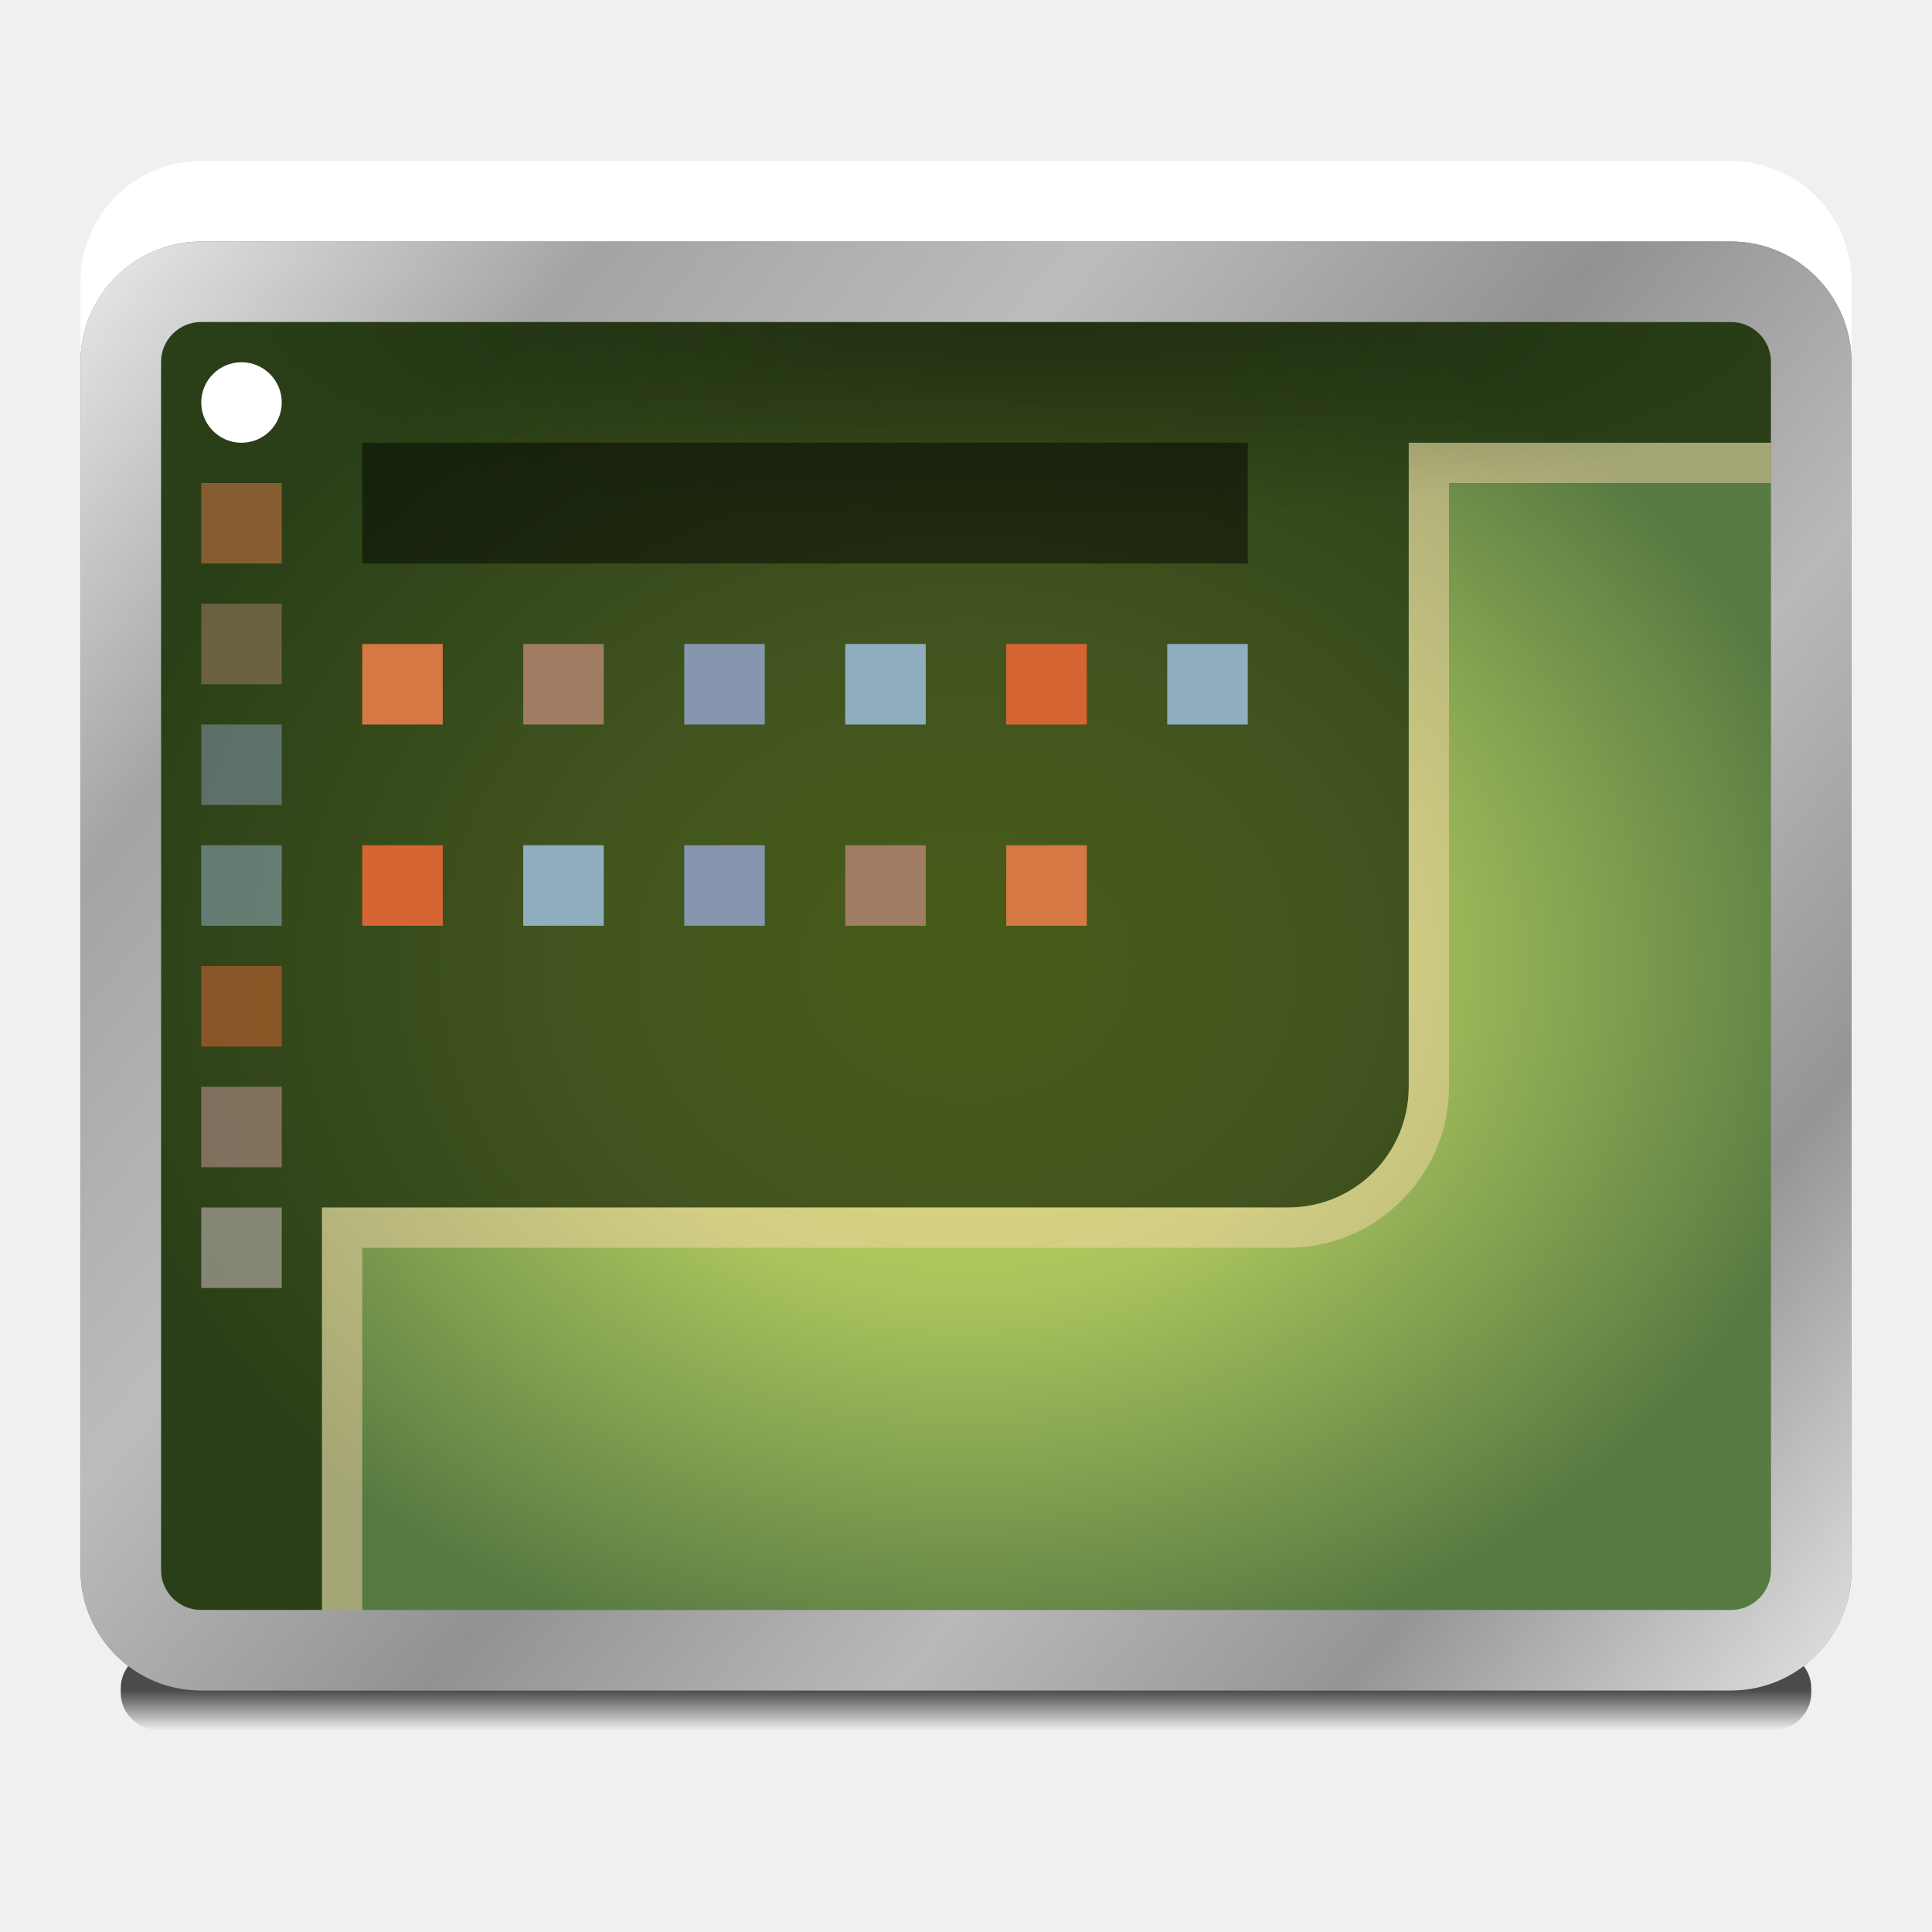
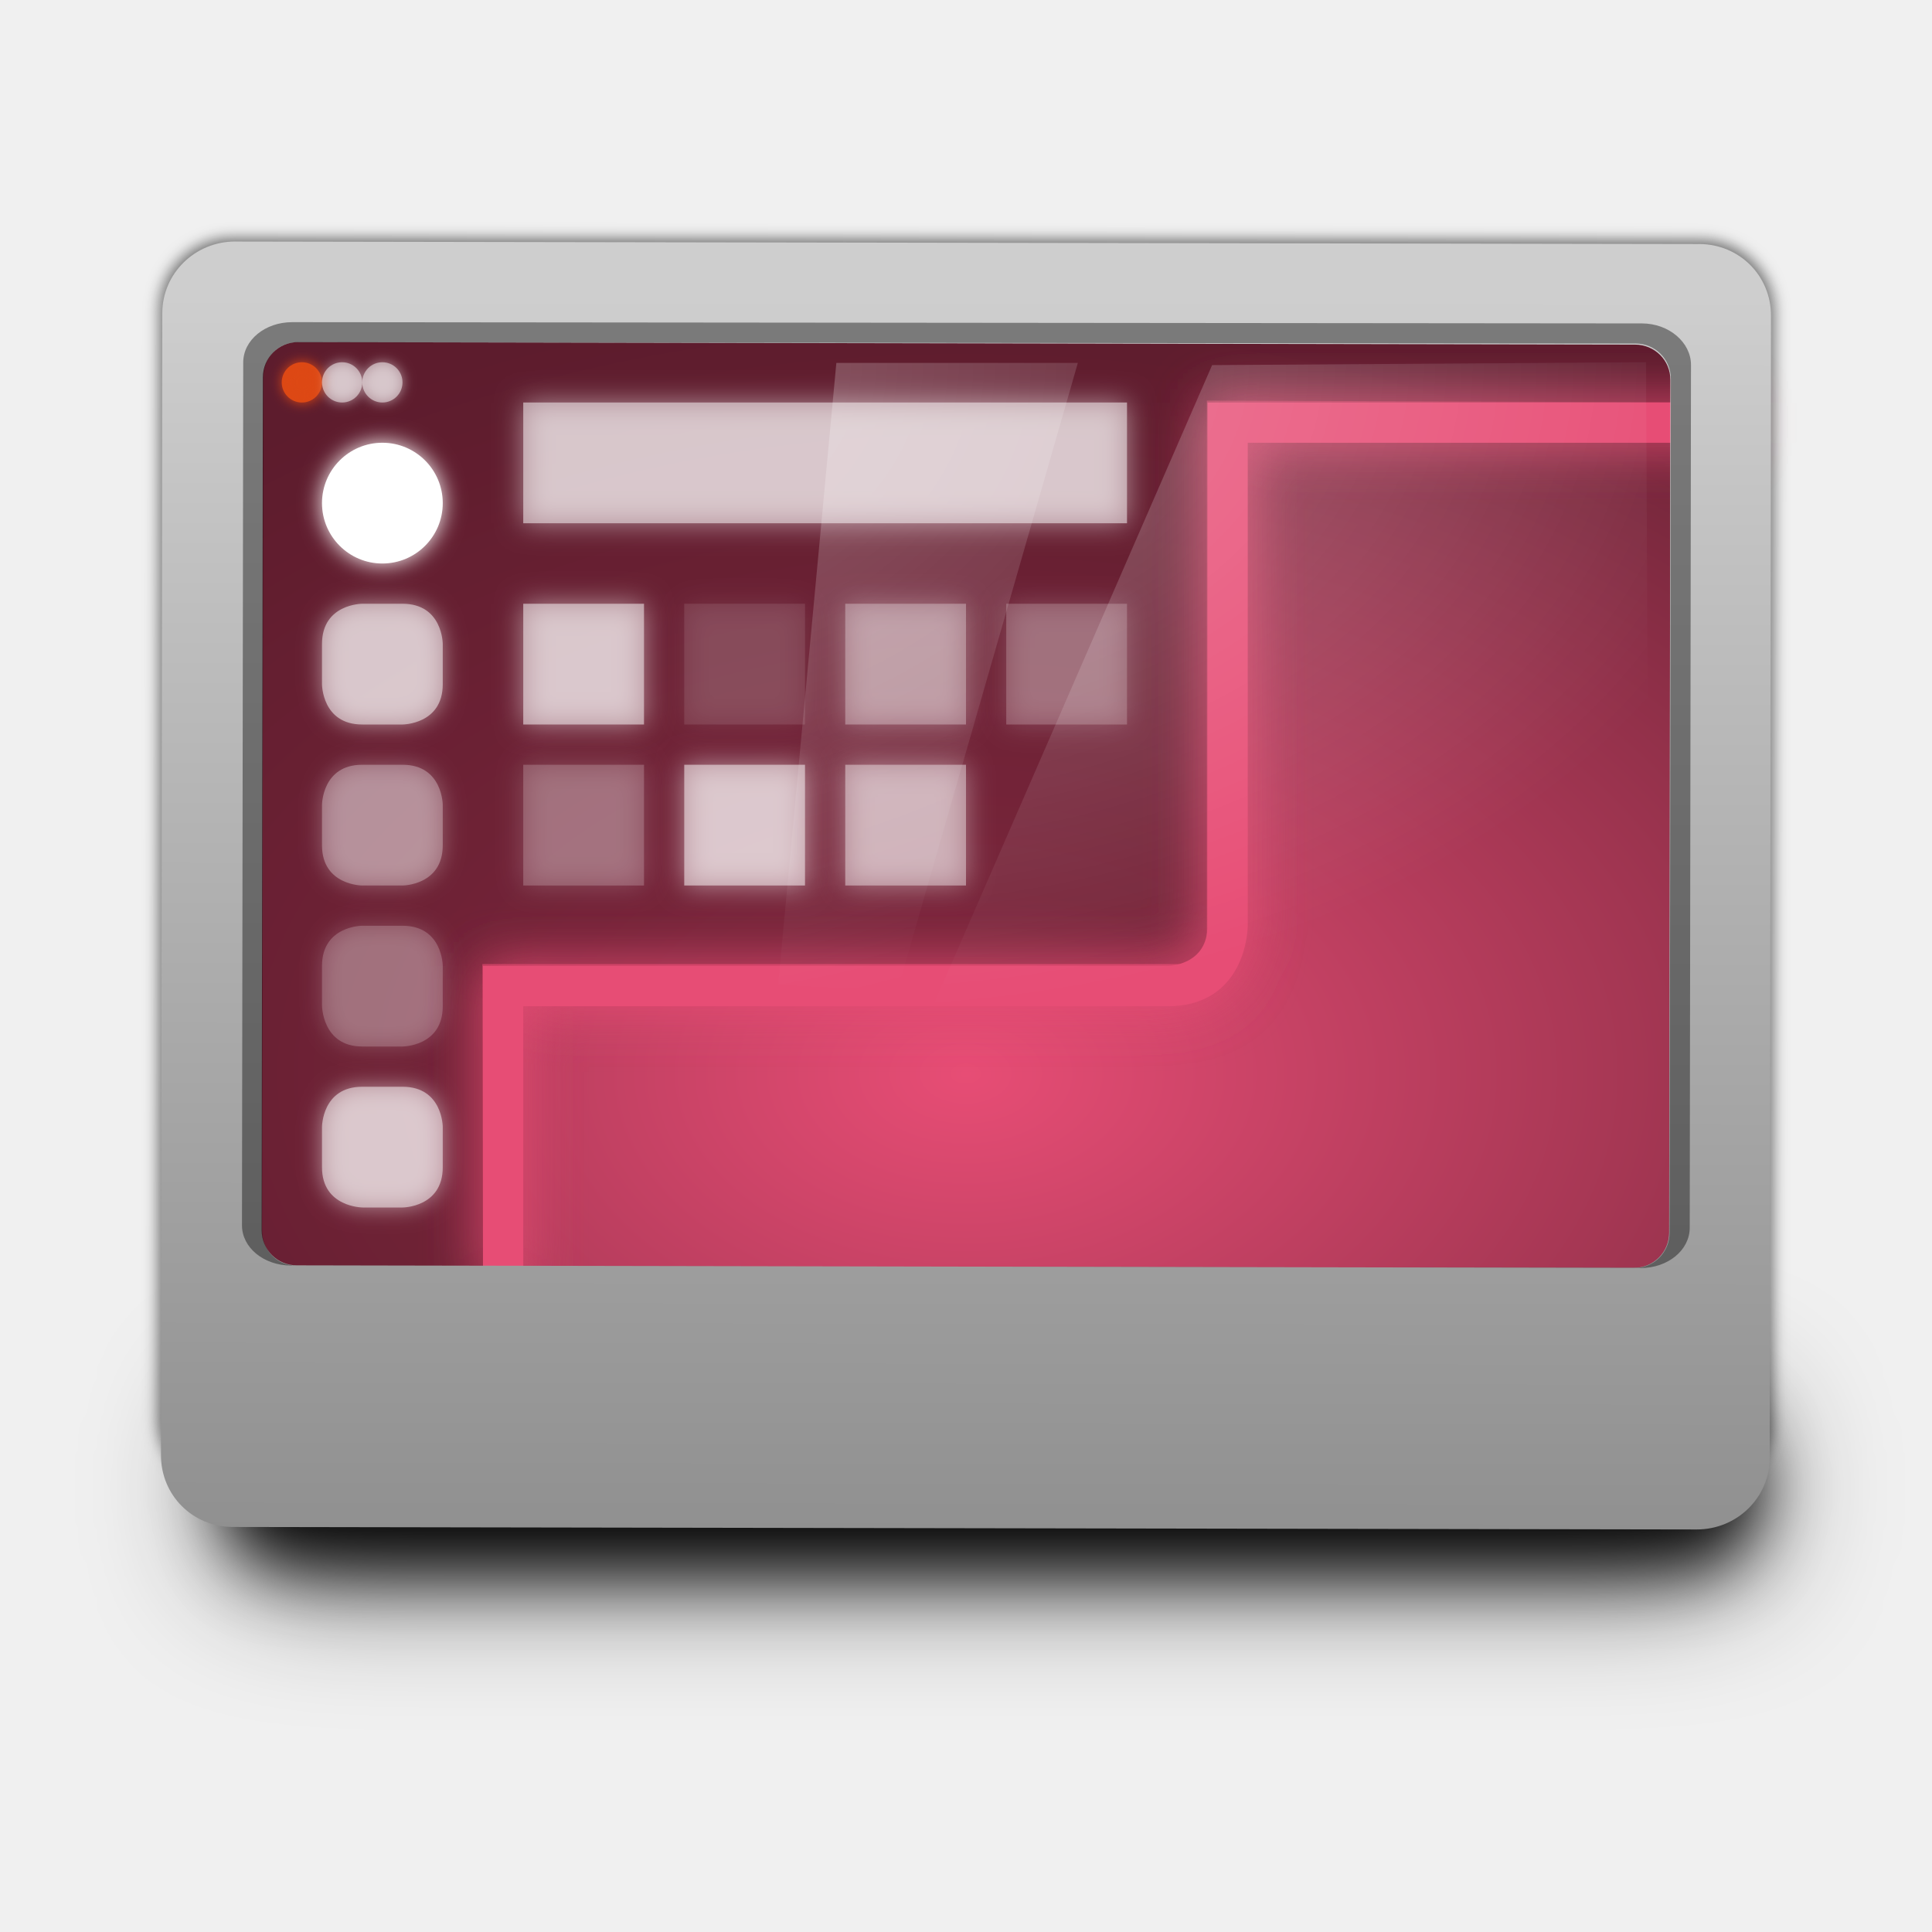
<svg xmlns="http://www.w3.org/2000/svg" xmlns:xlink="http://www.w3.org/1999/xlink" width="48" height="48" id="svg2985" version="1.1">
  <defs id="defs2987">
-     <linearGradient id="linearGradient4030">
-       <stop style="stop-color:#000000;stop-opacity:1;" offset="0" id="stop4032" />
-       <stop style="stop-color:#000000;stop-opacity:0;" offset="1" id="stop4034" />
+     <linearGradient id="linearGradient4195">
+       <stop id="stop4197" offset="0" style="stop-color:#df5e28;stop-opacity:0.941;" />
+       <stop id="stop4199" offset="1" style="stop-color:#1a1716;stop-opacity:0.941" />
    </linearGradient>
-     <linearGradient id="linearGradient3981">
-       <stop style="stop-color:#000000;stop-opacity:0.292" offset="0" id="stop3983" />
-       <stop style="stop-color:#000000;stop-opacity:0;" offset="1" id="stop3985" />
+     <filter color-interpolation-filters="sRGB" id="filter11507">
+       <feGaussianBlur stdDeviation="1.056" id="feGaussianBlur11509" />
+     </filter>
+     <linearGradient id="linearGradient10954">
+       <stop style="stop-color:#909090;stop-opacity:1;" offset="0" id="stop10956" />
+       <stop style="stop-color:#cecece;stop-opacity:1" offset="1" id="stop10958" />
    </linearGradient>
-     <linearGradient id="linearGradient3927">
-       <stop id="stop3929" offset="0" style="stop-color:#eaeaea;stop-opacity:1" />
-       <stop style="stop-color:#a4a4a4;stop-opacity:1" offset="0.176" id="stop3931" />
-       <stop style="stop-color:#bcbcbc;stop-opacity:1" offset="0.345" id="stop3933" />
-       <stop style="stop-color:#929292;stop-opacity:1" offset="0.517" id="stop3935" />
-       <stop id="stop3937" offset="0.676" style="stop-color:#b9b9b9;stop-opacity:1" />
-       <stop style="stop-color:#959595;stop-opacity:1" offset="0.828" id="stop3939" />
-       <stop id="stop3941" offset="1" style="stop-color:#e3e3e3;stop-opacity:1" />
+     <linearGradient id="linearGradient10938">
+       <stop style="stop-color:#dadada;stop-opacity:1" offset="0" id="stop10940" />
+       <stop style="stop-color:#f6f6f5;stop-opacity:1" offset="1" id="stop10942" />
    </linearGradient>
-     <linearGradient id="linearGradient3025">
-       <stop style="stop-color:#c1df48;stop-opacity:1" offset="0" id="stop3027" />
-       <stop id="stop3033" offset="0.45" style="stop-color:#aac45d;stop-opacity:1" />
-       <stop style="stop-color:#577a42;stop-opacity:1" offset="1" id="stop3029" />
+     <linearGradient id="linearGradient11438">
+       <stop style="stop-color:#babdb6;stop-opacity:1;" offset="0" id="stop11440" />
+       <stop style="stop-color:#4a4d46;stop-opacity:1" offset="1" id="stop11442" />
    </linearGradient>
-     <linearGradient xlink:href="#linearGradient3927" id="linearGradient3921" gradientUnits="userSpaceOnUse" gradientTransform="translate(0,17)" x1="2" y1="5" x2="46" y2="41" />
-     <radialGradient xlink:href="#linearGradient3981" id="radialGradient3987" cx="14.75" cy="26.3" fx="14.75" fy="26.3" r="17" gradientTransform="matrix(1.0300234e-5,0.2941176,-1.245675,0,57.93754,19.66177)" gradientUnits="userSpaceOnUse" />
-     <linearGradient xlink:href="#linearGradient4030" id="linearGradient4044" x1="6" y1="45" x2="6" y2="46" gradientUnits="userSpaceOnUse" gradientTransform="translate(2,13)" />
-     <radialGradient xlink:href="#linearGradient3025" id="radialGradient3033" cx="24" cy="40" fx="24" fy="40" r="22" gradientTransform="matrix(1,0,0,0.8181818,0,7.272727)" gradientUnits="userSpaceOnUse" />
+     <linearGradient id="linearGradient10966">
+       <stop style="stop-color:#ffffff;stop-opacity:1;" offset="0" id="stop10968" />
+       <stop style="stop-color:#f0f0f0;stop-opacity:1" offset="1" id="stop10970" />
+     </linearGradient>
+     <linearGradient id="linearGradient11473">
+       <stop style="stop-color:#e74d75;stop-opacity:1;" offset="0" id="stop11475" />
+       <stop id="stop5517" offset="1" style="stop-color:#73263a;stop-opacity:1;" />
+     </linearGradient>
+     <linearGradient id="linearGradient4788">
+       <stop id="stop4790" offset="0" style="stop-color:#ffffff;stop-opacity:1;" />
+       <stop id="stop4792" offset="1" style="stop-color:#ffffff;stop-opacity:0;" />
+     </linearGradient>
+     <radialGradient xlink:href="#linearGradient12771" id="radialGradient12777" cx="144.167" cy="129.174" fx="144.167" fy="129.174" r="97.906" gradientTransform="matrix(1.16579,-0.05054328,0.0329754,0.746793,-28.16094,39.99441)" gradientUnits="userSpaceOnUse" />
+     <linearGradient id="linearGradient12771">
+       <stop style="stop-color:#ffffff;stop-opacity:1;" offset="0" id="stop12773" />
+       <stop style="stop-color:#ffffff;stop-opacity:0;" offset="1" id="stop12775" />
+     </linearGradient>
+     <radialGradient xlink:href="#linearGradient12771" id="radialGradient3521" cx="144.167" cy="129.174" fx="144.167" fy="129.174" r="97.906" gradientTransform="matrix(1.16579,-0.05054328,0.0329754,0.746793,-28.16094,39.99441)" gradientUnits="userSpaceOnUse" />
+     <radialGradient xlink:href="#linearGradient12771" id="radialGradient3529" cx="144.167" cy="129.174" fx="144.167" fy="129.174" r="97.906" gradientTransform="matrix(1.16579,-0.05054328,0.0329754,0.746793,-28.16094,39.99441)" gradientUnits="userSpaceOnUse" />
+     <radialGradient xlink:href="#linearGradient12771" id="radialGradient3537" cx="144.167" cy="129.174" fx="144.167" fy="129.174" r="97.906" gradientTransform="matrix(1.16579,-0.05054328,0.0329754,0.746793,-28.16094,39.99441)" gradientUnits="userSpaceOnUse" />
+     <radialGradient xlink:href="#linearGradient12771" id="radialGradient3545" cx="144.167" cy="129.174" fx="144.167" fy="129.174" r="97.906" gradientTransform="matrix(1.16579,-0.05054328,0.0329754,0.746793,-28.16094,39.99441)" gradientUnits="userSpaceOnUse" />
+     <radialGradient xlink:href="#linearGradient12771" id="radialGradient3553" cx="144.167" cy="129.174" fx="144.167" fy="129.174" r="97.906" gradientTransform="matrix(1.16579,-0.05054328,0.0329754,0.746793,-28.16094,39.99441)" gradientUnits="userSpaceOnUse" />
+     <radialGradient xlink:href="#linearGradient12771" id="radialGradient3561" cx="144.167" cy="129.174" fx="144.167" fy="129.174" r="97.906" gradientTransform="matrix(1.16579,-0.05054328,0.0329754,0.746793,-28.16094,39.99441)" gradientUnits="userSpaceOnUse" />
+     <radialGradient xlink:href="#linearGradient12771" id="radialGradient3569" cx="144.167" cy="129.174" fx="144.167" fy="129.174" r="97.906" gradientTransform="matrix(1.16579,-0.05054328,0.0329754,0.746793,-28.16094,39.99441)" gradientUnits="userSpaceOnUse" />
+     <radialGradient xlink:href="#linearGradient12771" id="radialGradient3577" cx="144.167" cy="129.174" fx="144.167" fy="129.174" r="97.906" gradientTransform="matrix(1.16579,-0.05054328,0.0329754,0.746793,-28.16094,39.99441)" gradientUnits="userSpaceOnUse" />
+     <radialGradient xlink:href="#linearGradient12771" id="radialGradient3585" cx="144.167" cy="129.174" fx="144.167" fy="129.174" r="97.906" gradientTransform="matrix(1.16579,-0.05054328,0.0329754,0.746793,-28.16094,39.99441)" gradientUnits="userSpaceOnUse" />
+     <radialGradient xlink:href="#linearGradient12771" id="radialGradient3593" cx="144.167" cy="129.174" fx="144.167" fy="129.174" r="97.906" gradientTransform="matrix(1.16579,-0.05054328,0.0329754,0.746793,-28.16094,39.99441)" gradientUnits="userSpaceOnUse" />
+     <radialGradient xlink:href="#linearGradient12771" id="radialGradient3601" cx="144.167" cy="129.174" fx="144.167" fy="129.174" r="97.906" gradientTransform="matrix(1.16579,-0.05054328,0.0329754,0.746793,-28.16094,39.99441)" gradientUnits="userSpaceOnUse" />
+     <radialGradient r="97.906" fy="129.174" fx="144.167" cy="129.174" cx="144.167" gradientTransform="matrix(1.16579,-0.05054328,0.0329754,0.746793,-28.16094,39.99441)" gradientUnits="userSpaceOnUse" id="radialGradient3665" xlink:href="#linearGradient12771" />
+     <radialGradient xlink:href="#linearGradient10966" id="radialGradient3348" gradientUnits="userSpaceOnUse" gradientTransform="matrix(0.1709132,2.3948575e-4,-1.885288e-4,0.1345469,-0.8241495,18.42583)" cx="149.565" cy="258.761" fx="149.565" fy="258.761" r="116.231" />
+     <linearGradient xlink:href="#linearGradient10938" id="linearGradient3355" gradientUnits="userSpaceOnUse" gradientTransform="matrix(0.1760192,0,0,0.1798063,-1.587065,12.33736)" x1="134.833" y1="68.529" x2="171.903" y2="206.876" />
+     <linearGradient xlink:href="#linearGradient11438" id="linearGradient3357" gradientUnits="userSpaceOnUse" x1="184.951" y1="149.21" x2="185.071" y2="236.397" gradientTransform="matrix(0.1798054,0,0,0.1798054,-0.6386018,10.85333)" />
+     <radialGradient xlink:href="#linearGradient12771" id="radialGradient3387" gradientUnits="userSpaceOnUse" gradientTransform="matrix(1.16579,-0.05054328,0.0329754,0.746793,-28.16094,39.99441)" cx="144.167" cy="129.174" fx="144.167" fy="129.174" r="97.906" />
+     <radialGradient xlink:href="#linearGradient4788" id="radialGradient3404" gradientUnits="userSpaceOnUse" gradientTransform="matrix(-1.824376,0.00876531,-0.00620867,-1.307801,609.5291,98.0673)" cx="326.021" cy="58" fx="326.021" fy="58" r="12.5" />
+     <radialGradient xlink:href="#linearGradient4788" id="radialGradient3407" gradientUnits="userSpaceOnUse" gradientTransform="matrix(-1.888202,0.00857771,-0.00642588,-1.279811,636.8603,96.52335)" cx="326.021" cy="58" fx="326.021" fy="58" r="12.5" />
+     <radialGradient xlink:href="#linearGradient11473" id="radialGradient4014" gradientUnits="userSpaceOnUse" gradientTransform="matrix(0.2708409,0,0,0.1777665,-16.45829,8.840227)" cx="149.565" cy="190.137" fx="149.565" fy="190.137" r="108.515" />
+     <linearGradient xlink:href="#linearGradient10954" id="linearGradient4020" gradientUnits="userSpaceOnUse" gradientTransform="matrix(0.1696838,2.3939518e-4,-2.3776336e-4,0.1708486,-1.344677,13.52782)" x1="141.315" y1="237.286" x2="141.315" y2="57.029" />
+     <radialGradient xlink:href="#linearGradient4195-5" id="radialGradient3889" gradientUnits="userSpaceOnUse" gradientTransform="matrix(0.2031251,-0.08812329,0.1236326,0.3357866,-42.38554,-18.85971)" cx="189.702" cy="230.104" fx="189.702" fy="230.104" r="108.515" />
+     <linearGradient id="linearGradient4195-5">
+       <stop id="stop4197-5" offset="0" style="stop-color:#ff5200;stop-opacity:1;" />
+       <stop id="stop4199-9" offset="1" style="stop-color:#1a1716;stop-opacity:0.941" />
+     </linearGradient>
+     <filter id="filter3866">
+       <feGaussianBlur stdDeviation="0.688" id="feGaussianBlur3868" />
+     </filter>
+     <filter color-interpolation-filters="sRGB" id="filter4015" x="-0.36" width="1.72" y="-0.36" height="1.72">
+       <feGaussianBlur stdDeviation="0.75" id="feGaussianBlur4017" />
+     </filter>
+     <filter color-interpolation-filters="sRGB" id="filter4025" x="-0.36" width="1.72" y="-0.36" height="1.72">
+       <feGaussianBlur stdDeviation="0.75" id="feGaussianBlur4027" />
+     </filter>
+     <filter color-interpolation-filters="sRGB" id="filter4035" x="-0.36" width="1.72" y="-0.36" height="1.72">
+       <feGaussianBlur stdDeviation="0.75" id="feGaussianBlur4037" />
+     </filter>
+     <filter color-interpolation-filters="sRGB" id="filter11490-5-0-4" x="-0.107" width="1.214" y="-1.352" height="3.703">
+       <feGaussianBlur stdDeviation="1.83" id="feGaussianBlur11492-5-8-1" />
+     </filter>
+     <filter color-interpolation-filters="sRGB" id="filter11472-2-8-1" x="-0.052" width="1.104" y="-0.655" height="2.311">
+       <feGaussianBlur stdDeviation="0.887" id="feGaussianBlur11474-3-4-5" />
+     </filter>
+     <filter id="filter4054" x="-0.27" width="1.54" y="-0.27" height="1.54">
+       <feGaussianBlur stdDeviation="0.338" id="feGaussianBlur4056" />
+     </filter>
+     <filter id="filter4058" x="-0.27" width="1.54" y="-0.27" height="1.54">
+       <feGaussianBlur stdDeviation="0.338" id="feGaussianBlur4060" />
+     </filter>
+     <filter id="filter4062" x="-0.27" width="1.54" y="-0.27" height="1.54">
+       <feGaussianBlur stdDeviation="0.338" id="feGaussianBlur4064" />
+     </filter>
+     <filter id="filter4066" x="-0.27" width="1.54" y="-0.27" height="1.54">
+       <feGaussianBlur stdDeviation="0.338" id="feGaussianBlur4068" />
+     </filter>
+     <filter id="filter4070" x="-0.27" width="1.54" y="-0.27" height="1.54">
+       <feGaussianBlur stdDeviation="0.338" id="feGaussianBlur4072" />
+     </filter>
+     <filter id="filter4074" x="-0.27" width="1.54" y="-0.27" height="1.54">
+       <feGaussianBlur stdDeviation="0.338" id="feGaussianBlur4076" />
+     </filter>
+     <filter id="filter4078" x="-0.27" width="1.54" y="-0.27" height="1.54">
+       <feGaussianBlur stdDeviation="0.338" id="feGaussianBlur4080" />
+     </filter>
+     <filter id="filter4082" x="-0.054" width="1.108" y="-0.27" height="1.54">
+       <feGaussianBlur stdDeviation="0.338" id="feGaussianBlur4084" />
+     </filter>
+     <filter id="filter4096" x="-0.22" width="1.44" y="-0.22" height="1.44">
+       <feGaussianBlur stdDeviation="0.183" id="feGaussianBlur4098" />
+     </filter>
+     <filter id="filter4100" x="-0.22" width="1.44" y="-0.22" height="1.44">
+       <feGaussianBlur stdDeviation="0.275" id="feGaussianBlur4102" />
+     </filter>
+     <filter id="filter4104" x="-0.22" width="1.44" y="-0.22" height="1.44">
+       <feGaussianBlur stdDeviation="0.275" id="feGaussianBlur4106" />
+     </filter>
+     <filter id="filter4108" x="-0.22" width="1.44" y="-0.22" height="1.44">
+       <feGaussianBlur stdDeviation="0.275" id="feGaussianBlur4110" />
+     </filter>
+     <filter id="filter4112" x="-0.22" width="1.44" y="-0.22" height="1.44">
+       <feGaussianBlur stdDeviation="0.275" id="feGaussianBlur4114" />
+     </filter>
  </defs>
  <g id="layer1" transform="translate(0,-16)">
-     <rect style="opacity:0.685;fill:url(#linearGradient4044);fill-opacity:1;stroke:none" id="rect4020" width="42" height="2" x="3" y="57" rx="1" ry="0.938" />
-     <rect ry="3" rx="3" y="20" x="2" height="36" width="44" id="rect3943" style="fill:#ffffff;fill-opacity:1;stroke:none" />
-     <rect style="fill:url(#radialGradient3033);fill-opacity:1;stroke:none" id="rect3977" width="44" height="36" x="2" y="22" rx="3" ry="3" />
-     <path id="path4025" d="m 4,23 0,3 0,22 0,8 4,0 0,-10 24,0 c 1.662,0 3,-1.338 3,-3 l 0,-16 9,0 0,-3 -4.781,0 C 38.67,23.392 36.887,23 36,23 L 7,23 z" style="opacity:0.711;fill:#182706;fill-opacity:1;stroke:none" />
-     <path style="font-size:medium;font-style:normal;font-variant:normal;font-weight:normal;font-stretch:normal;text-indent:0;text-align:start;text-decoration:none;line-height:normal;letter-spacing:normal;word-spacing:normal;text-transform:none;direction:ltr;block-progression:tb;writing-mode:lr-tb;text-anchor:start;baseline-shift:baseline;opacity:0.467;color:#000000;fill:#ffd9af;fill-opacity:1;fill-rule:nonzero;stroke:none;stroke-width:2;marker:none;visibility:visible;display:inline;overflow:visible;enable-background:accumulate;font-family:Sans;-inkscape-font-specification:Sans" d="m 8,41 1,0 0,-1 0,-9 23,0 c 2.199,0 4,-1.801 4,-4 l 0,-15 7,0 1,0 0,-1 -1,0 -8,0 0,16 c 0,1.662 -1.338,3 -3,3 L 8,30 8,40 z" transform="translate(0,16)" id="rect3989" />
-     <rect ry="0" rx="0" y="24" x="4" height="5" width="40" id="rect3964" style="fill:url(#radialGradient3987);fill-opacity:1;stroke:none" />
-     <path style="fill:url(#linearGradient3921);fill-opacity:1;stroke:none" d="m 5,22 c -1.662,0 -3,1.338 -3,3 l 0,30 c 0,1.662 1.338,3 3,3 l 38,0 c 1.662,0 3,-1.338 3,-3 l 0,-30 c 0,-1.662 -1.338,-3 -3,-3 z m 0,2 38,0 c 0.554,0 1,0.446 1,1 l 0,30 c 0,0.554 -0.446,1 -1,1 L 5,56 C 4.446,56 4,55.554 4,55 L 4,25 c 0,-0.554 0.446,-1 1,-1 z" id="path3919" />
-     <rect y="28" x="5" height="2" width="2" id="rect3918" style="opacity:0.538;fill:#d67844;fill-opacity:1;stroke:none" />
-     <rect style="opacity:0.538;fill:#a07c63;fill-opacity:1;stroke:none" id="rect3976" width="2" height="2" x="5" y="31" />
-     <rect y="32" x="13" height="2" width="2" id="rect3994" style="fill:#a07c63;fill-opacity:1;stroke:none" />
-     <rect y="37" x="-23" height="2" width="2" id="rect4014" style="fill:#a07c63;fill-opacity:1;stroke:none" transform="scale(-1,1)" />
-     <rect style="opacity:0.538;fill:#8596ae;fill-opacity:1;stroke:none" id="rect3978" width="2" height="2" x="5" y="34" />
-     <rect y="32" x="17" height="2" width="2" id="rect3998" style="fill:#8596ae;fill-opacity:1;stroke:none" />
-     <rect y="37" x="-19" height="2" width="2" id="rect4016" style="fill:#8596ae;fill-opacity:1;stroke:none" transform="scale(-1,1)" />
-     <rect style="opacity:0.538;fill:#90aec0;fill-opacity:1;stroke:none" id="rect3980" width="2" height="2" x="5" y="37" />
-     <rect y="32" x="21" height="2" width="2" id="rect4002" style="fill:#90aec0;fill-opacity:1;stroke:none" />
-     <rect transform="scale(-1,1)" style="fill:#90aec0;fill-opacity:1;stroke:none" id="rect3035" width="2" height="2" x="-15" y="37" />
-     <rect y="32" x="-31" height="2" width="2" id="rect4018" style="fill:#90aec0;fill-opacity:1;stroke:none" transform="scale(-1,1)" />
-     <rect style="opacity:0.538;fill:#d66533;fill-opacity:1;stroke:none" id="rect3982" width="2" height="2" x="5" y="40" />
-     <rect y="32" x="25" height="2" width="2" id="rect4006" style="fill:#d66533;fill-opacity:1;stroke:none" />
-     <rect y="37" x="-11" height="2" width="2" id="rect4021" style="fill:#d66533;fill-opacity:1;stroke:none" transform="scale(-1,1)" />
-     <rect y="43" x="5" height="2" width="2" id="rect3928" style="opacity:0.538;fill:#c69697;fill-opacity:1;stroke:none" />
-     <rect style="opacity:0.538;fill:#d0c0c4;fill-opacity:1;stroke:none" id="rect3148" width="2" height="2" x="5" y="46" />
-     <rect style="opacity:0.475;fill:#000000;fill-opacity:1;stroke:none" id="rect3954" width="22" height="3" x="9" y="27" />
-     <path style="fill:#ffffff;fill-opacity:1;stroke:none" id="path3956" d="m 5,20 c 0,0.552 -0.448,1 -1,1 -0.552,0 -1,-0.448 -1,-1 0,-0.552 0.448,-1 1,-1 0.552,0 1,0.448 1,1 z" transform="translate(2,6)" />
-     <rect y="32" x="9" height="2" width="2" id="rect4010" style="fill:#d67844;fill-opacity:1;stroke:none" />
-     <rect y="37" x="-27" height="2" width="2" id="rect4023" style="fill:#d67844;fill-opacity:1;stroke:none" transform="scale(-1,1)" />
+     <g id="g3990">
+       <rect transform="matrix(0.9216359,0,0,1,2.480738,-0.248838)" ry="1.625" rx="1.763" y="51.606" x="3.438" height="3.25" width="41.125" id="rect11476" style="color:#000000;fill:#000000;fill-opacity:1;fill-rule:nonzero;stroke:none;stroke-width:1;marker:none;visibility:visible;display:inline;overflow:visible;filter:url(#filter11490-5-0-4);enable-background:accumulate" />
+       <rect transform="matrix(0.9254159,0,0,1.065246,1.464686,-3.855101)" style="color:#000000;fill:#000000;fill-opacity:1;fill-rule:nonzero;stroke:none;stroke-width:1;marker:none;visibility:visible;display:inline;overflow:visible;filter:url(#filter11472-2-8-1);enable-background:accumulate" id="rect11446" width="41.125" height="3.25" x="4.437" y="51.731" rx="1.756" ry="1.525" />
+     </g>
+     <rect transform="matrix(0.1702639,2.3308569e-4,-2.3857596e-4,0.1663457,-1.431396,13.67281)" ry="10.788" rx="10.54" y="49.529" x="31.815" height="187" width="235.5" id="rect10522" style="opacity:0.556;color:#000000;fill:#000000;fill-opacity:1;fill-rule:nonzero;stroke:none;stroke-width:2;marker:none;visibility:visible;display:inline;overflow:visible;filter:url(#filter11507);enable-background:accumulate" />
+     <rect transform="matrix(0.999999,0.00141561,-0.00138697,0.999999,0,0)" ry="0.877" rx="0.872" y="24.489" x="6.565" height="22.953" width="34.971" id="rect10538" style="color:#000000;fill:url(#radialGradient4014);fill-opacity:1;fill-rule:nonzero;stroke:none;stroke-width:2;marker:none;visibility:visible;display:inline;overflow:visible;enable-background:accumulate" />
+     <path style="opacity:0.5;fill:#c4385c;fill-opacity:1;stroke:none" d="m 6,23 c -0.483,0 -1.013,0.762 -1,1 l 0,23 c 0,0.477 0.517,1 1,1 l 3,0 L 12,48 l 0,-8 18,0 0,-14 13,0 0,-3 -34,0 z" id="rect3064" />
+     <path style="opacity:0.4;fill:#000000;fill-opacity:1;stroke:none" d="m 7,23 c -0.483,0 -1.013,0.762 -1,1 l 0,23 c 0,0.477 0.517,1 1,1 L 12,48 l 0,0 -0.016,-8.047 18,0 0,-14 13.016,0.047 0,-3 -33,0 z" id="path3849" />
+     <path transform="translate(0,16)" id="path3864" d="m 30,10 0,13 c 0,1 -1,1 -1,1 l -17,0 0,1 0,7 1,0 0,-7 16,0 c 2,0 2,-2 2,-2 l 0,-12 12,0 0,-1 z" style="fill:#e74d75;fill-opacity:1;stroke:none;filter:url(#filter3866)" />
+     <path style="fill:#e74d75;fill-opacity:1;stroke:none" d="m 30,10 0,13 c 0,1 -1,1 -1,1 l -17,0 0,1 0,7 1,0 0,-7 16,0 c 2,0 2,-2 2,-2 l 0,-12 12,0 0,-1 z" id="path3059" transform="translate(0,16)" />
+     <path style="color:#000000;fill:url(#linearGradient4020);fill-opacity:1;fill-rule:nonzero;stroke:none;stroke-width:2;marker:none;visibility:visible;display:inline;overflow:visible;enable-background:accumulate" d="m 5.844,22 c -0.994,-0.001 -1.811,0.787 -1.812,1.781 L 4,52.156 c -0.001,0.994 0.787,1.78 1.781,1.781 l 36.375,0.062 c 0.994,0.001 1.811,-0.787 1.812,-1.781 L 44,23.844 c 0.001,-0.994 -0.787,-1.78 -1.781,-1.781 l -36.375,-0.062 z m 1.562,2.5 33.219,0.062 c 0.483,6.84e-4 0.876,0.389 0.875,0.875 l -0.031,21.188 c -6.74e-4,0.486 -0.392,0.876 -0.875,0.875 L 7.375,47.437 C 6.892,47.437 6.499,47.048 6.5,46.562 l 0.031,-21.188 c 6.74e-4,-0.486 0.392,-0.876 0.875,-0.875 z" id="rect10524" />
+     <path style="opacity:0.4;color:#000000;fill:#000000;fill-opacity:1;fill-rule:nonzero;stroke:none;stroke-width:2;marker:none;visibility:visible;display:inline;overflow:visible;enable-background:accumulate" d="m 7.262,24.004 c -0.676,-9.51e-4 -1.218,0.444 -1.219,1 l -0.031,21.438 c -7.77e-4,0.556 0.543,0.999 1.219,1 l 0.125,0 c -0.483,-6.84e-4 -0.844,-0.389 -0.844,-0.875 l 0.031,-21.188 c 6.74e-4,-0.486 0.361,-0.876 0.844,-0.875 l 33.25,0.031 c 0.483,6.84e-4 0.876,0.389 0.875,0.875 l -0.031,21.219 c -6.74e-4,0.486 -0.392,0.876 -0.875,0.875 l 0.156,0 c 0.676,9.5e-4 1.218,-0.444 1.219,-1 l 0.031,-21.438 c 7.77e-4,-0.556 -0.543,-1.03 -1.219,-1.031 l -33.531,-0.031 z" id="rect10528" />
+     <rect style="fill:none;fill-opacity:1;stroke:none" id="rect4189" width="16.705" height="23.776" x="6.718" y="7.253" rx="0.872" ry="0.877" transform="translate(0,16)" />
+     <rect y="35" x="-20" height="3" width="3" id="rect4014" style="opacity:0.5;fill:#ffffff;fill-opacity:1;stroke:none" transform="scale(-1,1)" />
+     <rect y="31" x="13" height="3" width="3" id="rect3998" style="opacity:0.5;fill:#ffffff;fill-opacity:1;stroke:none" />
+     <rect y="35" x="-16" height="3" width="3" id="rect4016" style="opacity:0.2;fill:#ffffff;fill-opacity:1;stroke:none" transform="scale(-1,1)" />
+     <rect y="31" x="17" height="3" width="3" id="rect4002" style="opacity:0.1;fill:#ffffff;fill-opacity:1;stroke:none" />
+     <rect y="31" x="-28" height="3" width="3" id="rect4018" style="opacity:0.2;fill:#ffffff;fill-opacity:1;stroke:none" transform="scale(-1,1)" />
+     <rect y="31" x="21" height="3" width="3" id="rect4006" style="opacity:0.3;fill:#ffffff;fill-opacity:1;stroke:none" />
+     <rect y="35" x="-24" height="3" width="3" id="rect4023" style="opacity:0.4;fill:#ffffff;fill-opacity:1;stroke:none" transform="scale(-1,1)" />
+     <rect style="opacity:0.5;fill:#ffffff;fill-opacity:1;stroke:none" id="rect3954" width="15" height="3" x="13" y="26" />
+     <path style="fill:#ffffff;fill-opacity:1;stroke:none" id="path3956" d="m 5,20 a 1,1 0 1 1 -2,0 1,1 0 1 1 2,0 z" transform="matrix(1.5,0,0,1.5,3.5,-1.5)" />
+     <path transform="matrix(0.2,0,0,0.2,-4,21.4)" d="M 60,20.5 C 60,21.881 58.881,23 57.5,23 56.119,23 55,21.881 55,20.5 55,19.119 56.119,18 57.5,18 c 1.381,0 2.5,1.119 2.5,2.5 z" id="path3979" style="fill:#dd4814;fill-opacity:1;stroke:none" />
+     <path style="fill:#ffffff;fill-opacity:1;stroke:none;filter:url(#filter4015);opacity:0.5" id="path4009" d="M 60,20.5 C 60,21.881 58.881,23 57.5,23 56.119,23 55,21.881 55,20.5 55,19.119 56.119,18 57.5,18 c 1.381,0 2.5,1.119 2.5,2.5 z" transform="matrix(0.2,0,0,0.2,-2.988738,21.4)" />
+     <path style="fill:#dd4814;fill-opacity:1;stroke:none;filter:url(#filter4035)" id="path4029" d="M 60,20.5 C 60,21.881 58.881,23 57.5,23 56.119,23 55,21.881 55,20.5 55,19.119 56.119,18 57.5,18 c 1.381,0 2.5,1.119 2.5,2.5 z" transform="matrix(0.2,0,0,0.2,-3.988738,21.4)" />
+     <path transform="matrix(0.2,0,0,0.2,-3,21.4)" d="M 60,20.5 C 60,21.881 58.881,23 57.5,23 56.119,23 55,21.881 55,20.5 55,19.119 56.119,18 57.5,18 c 1.381,0 2.5,1.119 2.5,2.5 z" id="path4005" style="fill:#ffffff;fill-opacity:1;stroke:none;opacity:0.5" />
+     <path transform="matrix(0.2,0,0,0.2,-1.988738,21.4)" d="M 60,20.5 C 60,21.881 58.881,23 57.5,23 56.119,23 55,21.881 55,20.5 55,19.119 56.119,18 57.5,18 c 1.381,0 2.5,1.119 2.5,2.5 z" id="path4019" style="fill:#ffffff;fill-opacity:1;stroke:none;filter:url(#filter4025);opacity:0.5" />
+     <path style="fill:#ffffff;fill-opacity:1;stroke:none;opacity:0.5" id="path4007" d="M 60,20.5 C 60,21.881 58.881,23 57.5,23 56.119,23 55,21.881 55,20.5 55,19.119 56.119,18 57.5,18 c 1.381,0 2.5,1.119 2.5,2.5 z" transform="matrix(0.2,0,0,0.2,-2,21.4)" />
+     <path style="opacity:0.5;fill:#ffffff;fill-opacity:1;stroke:none" d="m 8,32 c 0,-1 1,-1 1,-1 l 1,0 c 1,0 1,1 1,1 l 0,1 c 0,1 -1,1 -1,1 L 9,34 C 8,34 8,33 8,33 z" id="rect3922" />
+     <path style="opacity:0.3;fill:#ffffff;fill-opacity:1;stroke:none" d="m 9,35 1,0 c 1,0 1,1 1,1 l 0,1 c 0,1 -1,1 -1,1 l -1,0 c 0,0 -1,0 -1,-1 l 0,-1 c 0,0 0,-1 1,-1 z" id="rect3924" />
+     <path style="opacity:0.2;fill:#ffffff;fill-opacity:1;stroke:none" d="m 8,40 c 0,-1 1,-1 1,-1 l 1,0 c 1,0 1,1 1,1 l 0,1 c 0,1 -1,1 -1,1 L 9,42 C 8,42 8,40.975 8,40.975 z" id="rect3926" />
+     <path style="opacity:0.5;fill:#ffffff;fill-opacity:1;stroke:none" d="m 9,43 1,0 c 1,0 1,1 1,1 l 0,1 c 0,1 -1,1 -1,1 L 9.016,46 C 9.016,46 8,46 8,45 l 0,-1 c 0,0 0,-1 1,-1 z" id="rect3928" />
+     <path style="opacity:0.3;fill:url(#radialGradient3407);fill-opacity:1;stroke:none;display:inline;enable-background:new" d="M 30.115,25.071 40.895,25 41,45.909 21,46 z" id="path10590" />
+     <rect transform="scale(-1,1)" style="opacity:0.5;fill:#ffffff;fill-opacity:1;stroke:none;filter:url(#filter4054)" id="rect3237" width="3" height="3" x="-20" y="35" />
+     <rect style="opacity:0.5;fill:#ffffff;fill-opacity:1;stroke:none;filter:url(#filter4058)" id="rect3239" width="3" height="3" x="13" y="31" />
+     <rect transform="scale(-1,1)" style="opacity:0.2;fill:#ffffff;fill-opacity:1;stroke:none;filter:url(#filter4062)" id="rect3241" width="3" height="3" x="-16" y="35" />
+     <rect style="opacity:0.1;fill:#ffffff;fill-opacity:1;stroke:none;filter:url(#filter4066)" id="rect3243" width="3" height="3" x="17" y="31" />
+     <rect transform="scale(-1,1)" style="opacity:0.2;fill:#ffffff;fill-opacity:1;stroke:none;filter:url(#filter4070)" id="rect3245" width="3" height="3" x="-28" y="31" />
+     <rect style="opacity:0.3;fill:#ffffff;fill-opacity:1;stroke:none;filter:url(#filter4074)" id="rect3247" width="3" height="3" x="21" y="31" />
+     <rect transform="scale(-1,1)" style="opacity:0.4;fill:#ffffff;fill-opacity:1;stroke:none;filter:url(#filter4078)" id="rect3249" width="3" height="3" x="-24" y="35" />
+     <rect y="26" x="13" height="3" width="15" id="rect3251" style="opacity:0.5;fill:#ffffff;fill-opacity:1;stroke:none;filter:url(#filter4082)" />
+     <path transform="matrix(1.5,0,0,1.5,3.5,-1.5)" d="m 5,20 a 1,1 0 1 1 -2,0 1,1 0 1 1 2,0 z" id="path4086" style="fill:#ffffff;fill-opacity:1;stroke:none;filter:url(#filter4096)" />
+     <path id="path4088" d="m 8,32 c 0,-1 1,-1 1,-1 l 1,0 c 1,0 1,1 1,1 l 0,1 c 0,1 -1,1 -1,1 L 9,34 C 8,34 8,33 8,33 z" style="opacity:0.5;fill:#ffffff;fill-opacity:1;stroke:none;filter:url(#filter4100)" />
+     <path id="path4090" d="m 9,35 1,0 c 1,0 1,1 1,1 l 0,1 c 0,1 -1,1 -1,1 l -1,0 c 0,0 -1,0 -1,-1 l 0,-1 c 0,0 0,-1 1,-1 z" style="opacity:0.3;fill:#ffffff;fill-opacity:1;stroke:none;filter:url(#filter4104)" />
+     <path id="path4092" d="m 8,40 c 0,-1 1,-1 1,-1 l 1,0 c 1,0 1,1 1,1 l 0,1 c 0,1 -1,1 -1,1 L 9,42 C 8,42 8,40.975 8,40.975 z" style="opacity:0.2;fill:#ffffff;fill-opacity:1;stroke:none;filter:url(#filter4108)" />
+     <path id="path4094" d="m 9,43 1,0 c 1,0 1,1 1,1 l 0,1 c 0,1 -1,1 -1,1 L 9.016,46 C 9.016,46 8,46 8,45 l 0,-1 c 0,0 0,-1 1,-1 z" style="opacity:0.5;fill:#ffffff;fill-opacity:1;stroke:none;filter:url(#filter4112)" />
+     <path id="path10592" d="m 20.779,25.016 6,0 -4.486,15.605 -2.96,-0.161 z" style="opacity:0.3;fill:url(#radialGradient3404);fill-opacity:1;stroke:none;display:inline;enable-background:new" />
  </g>
</svg>
